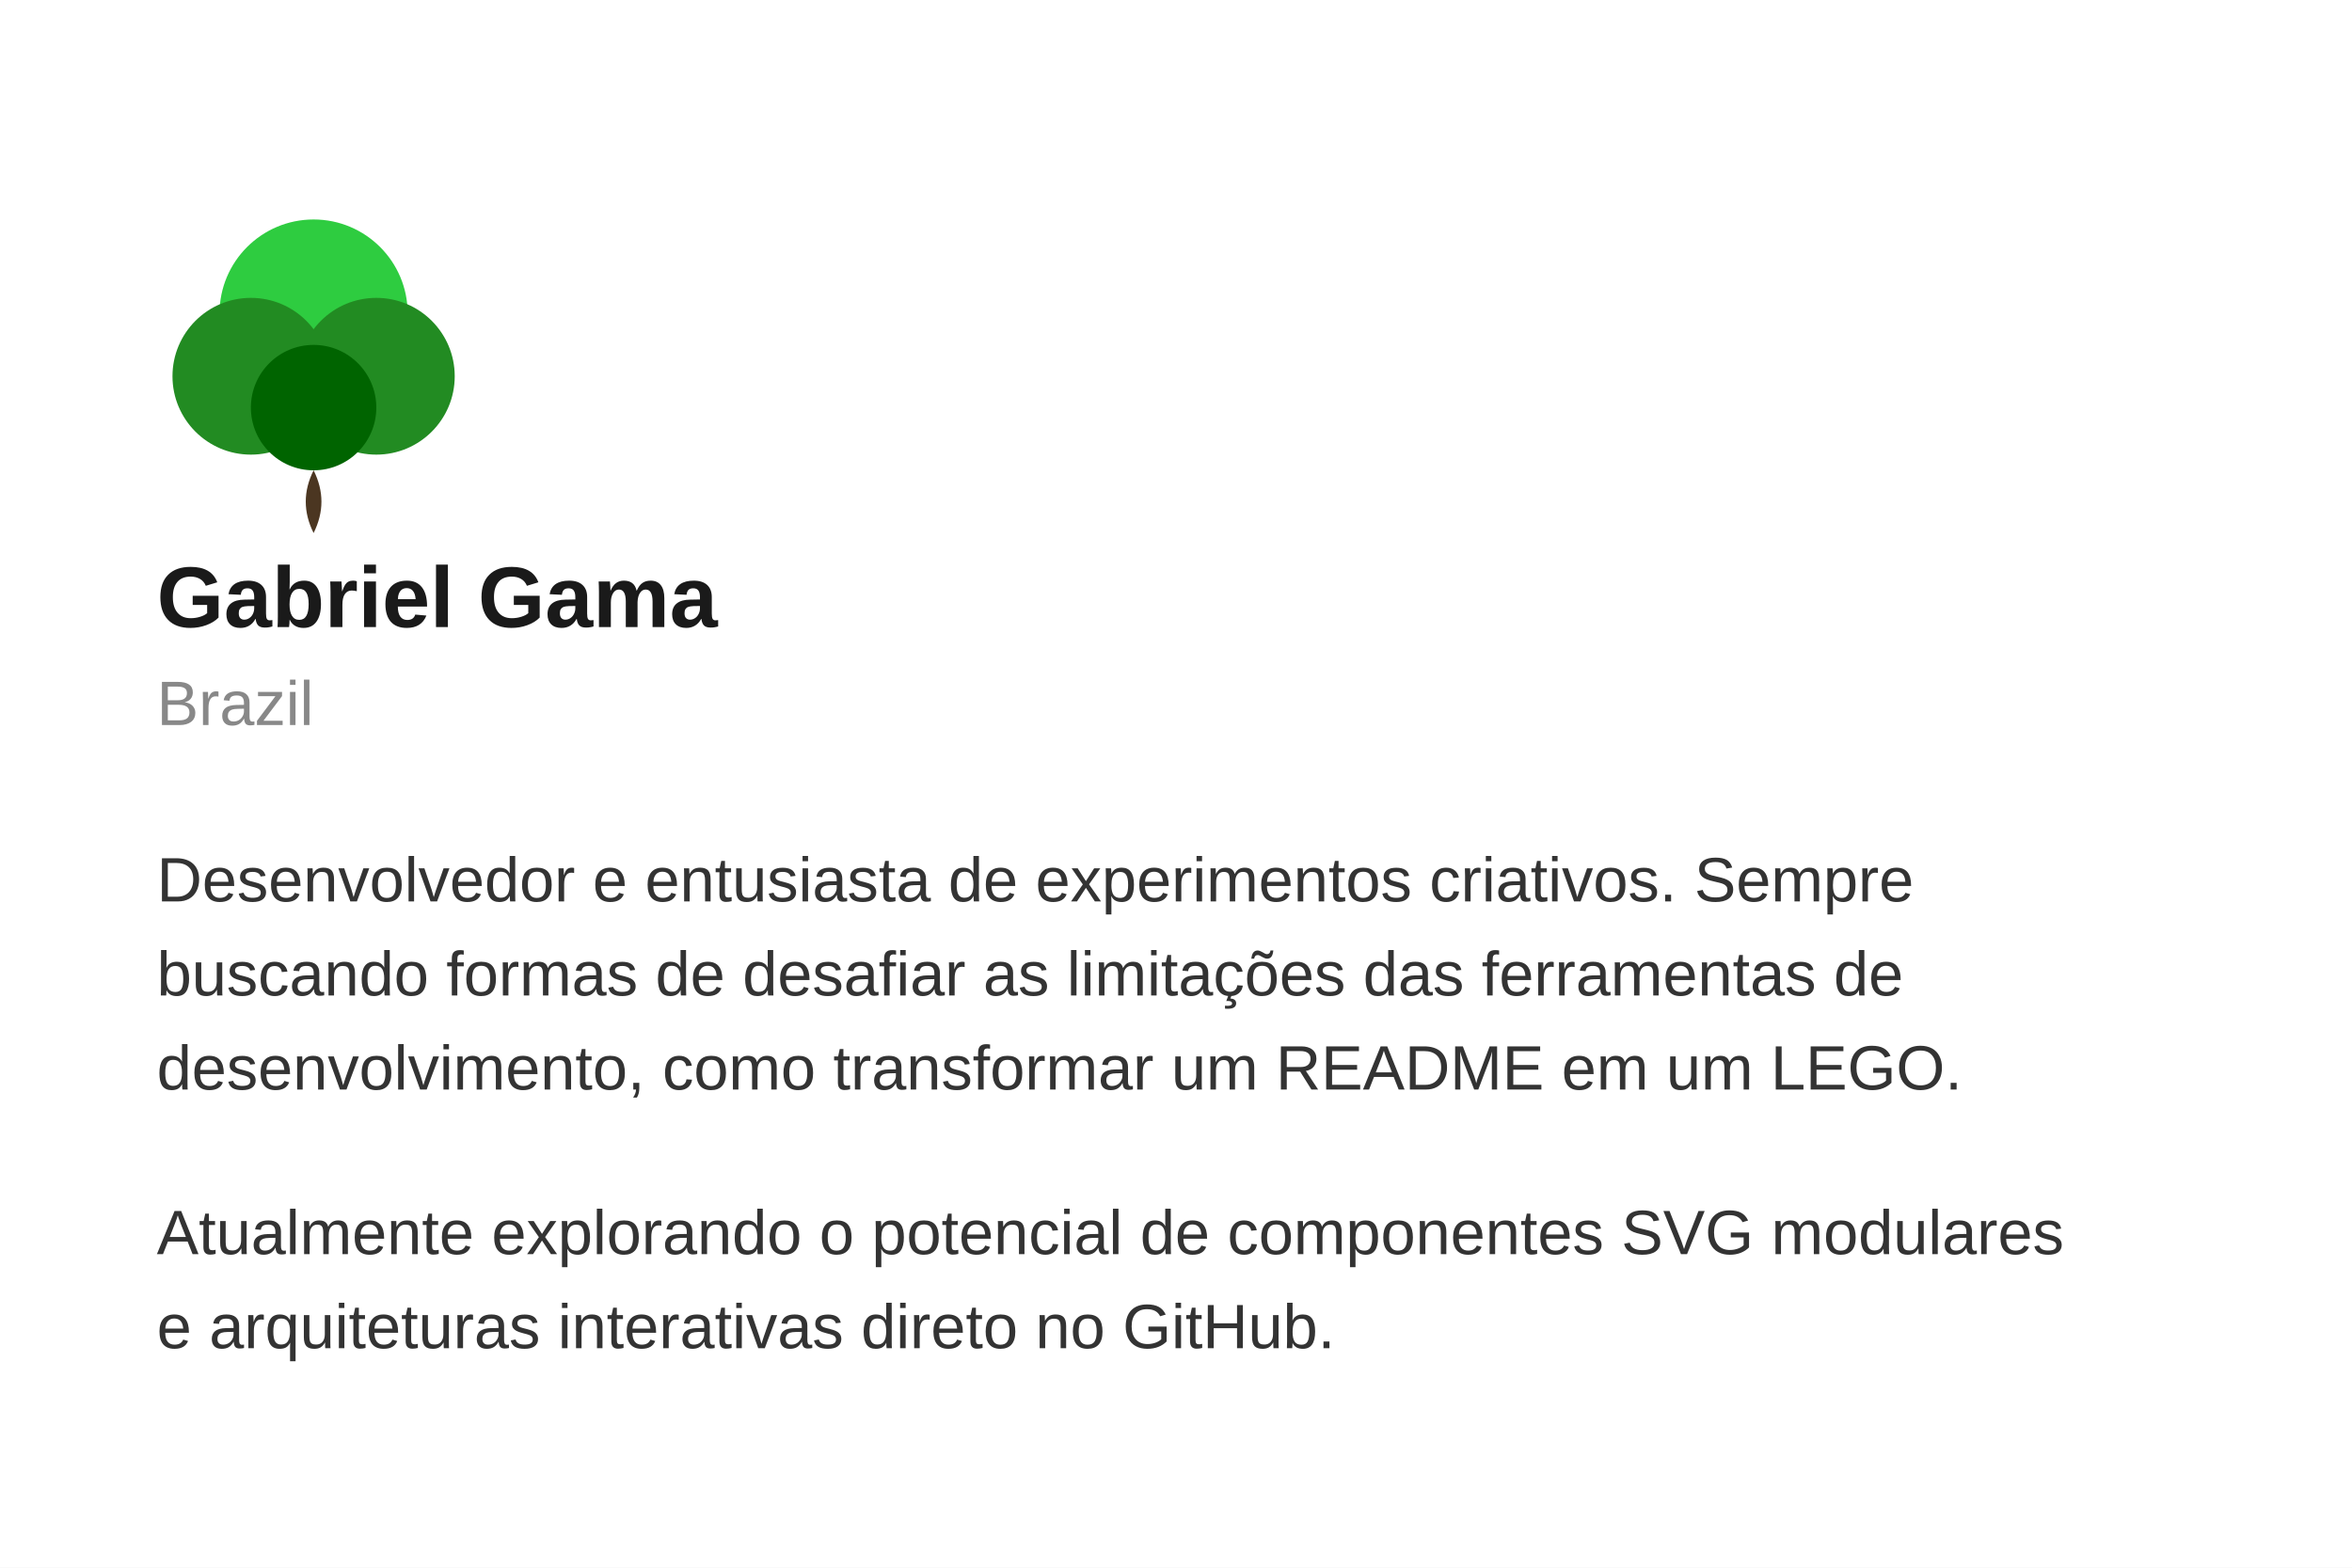
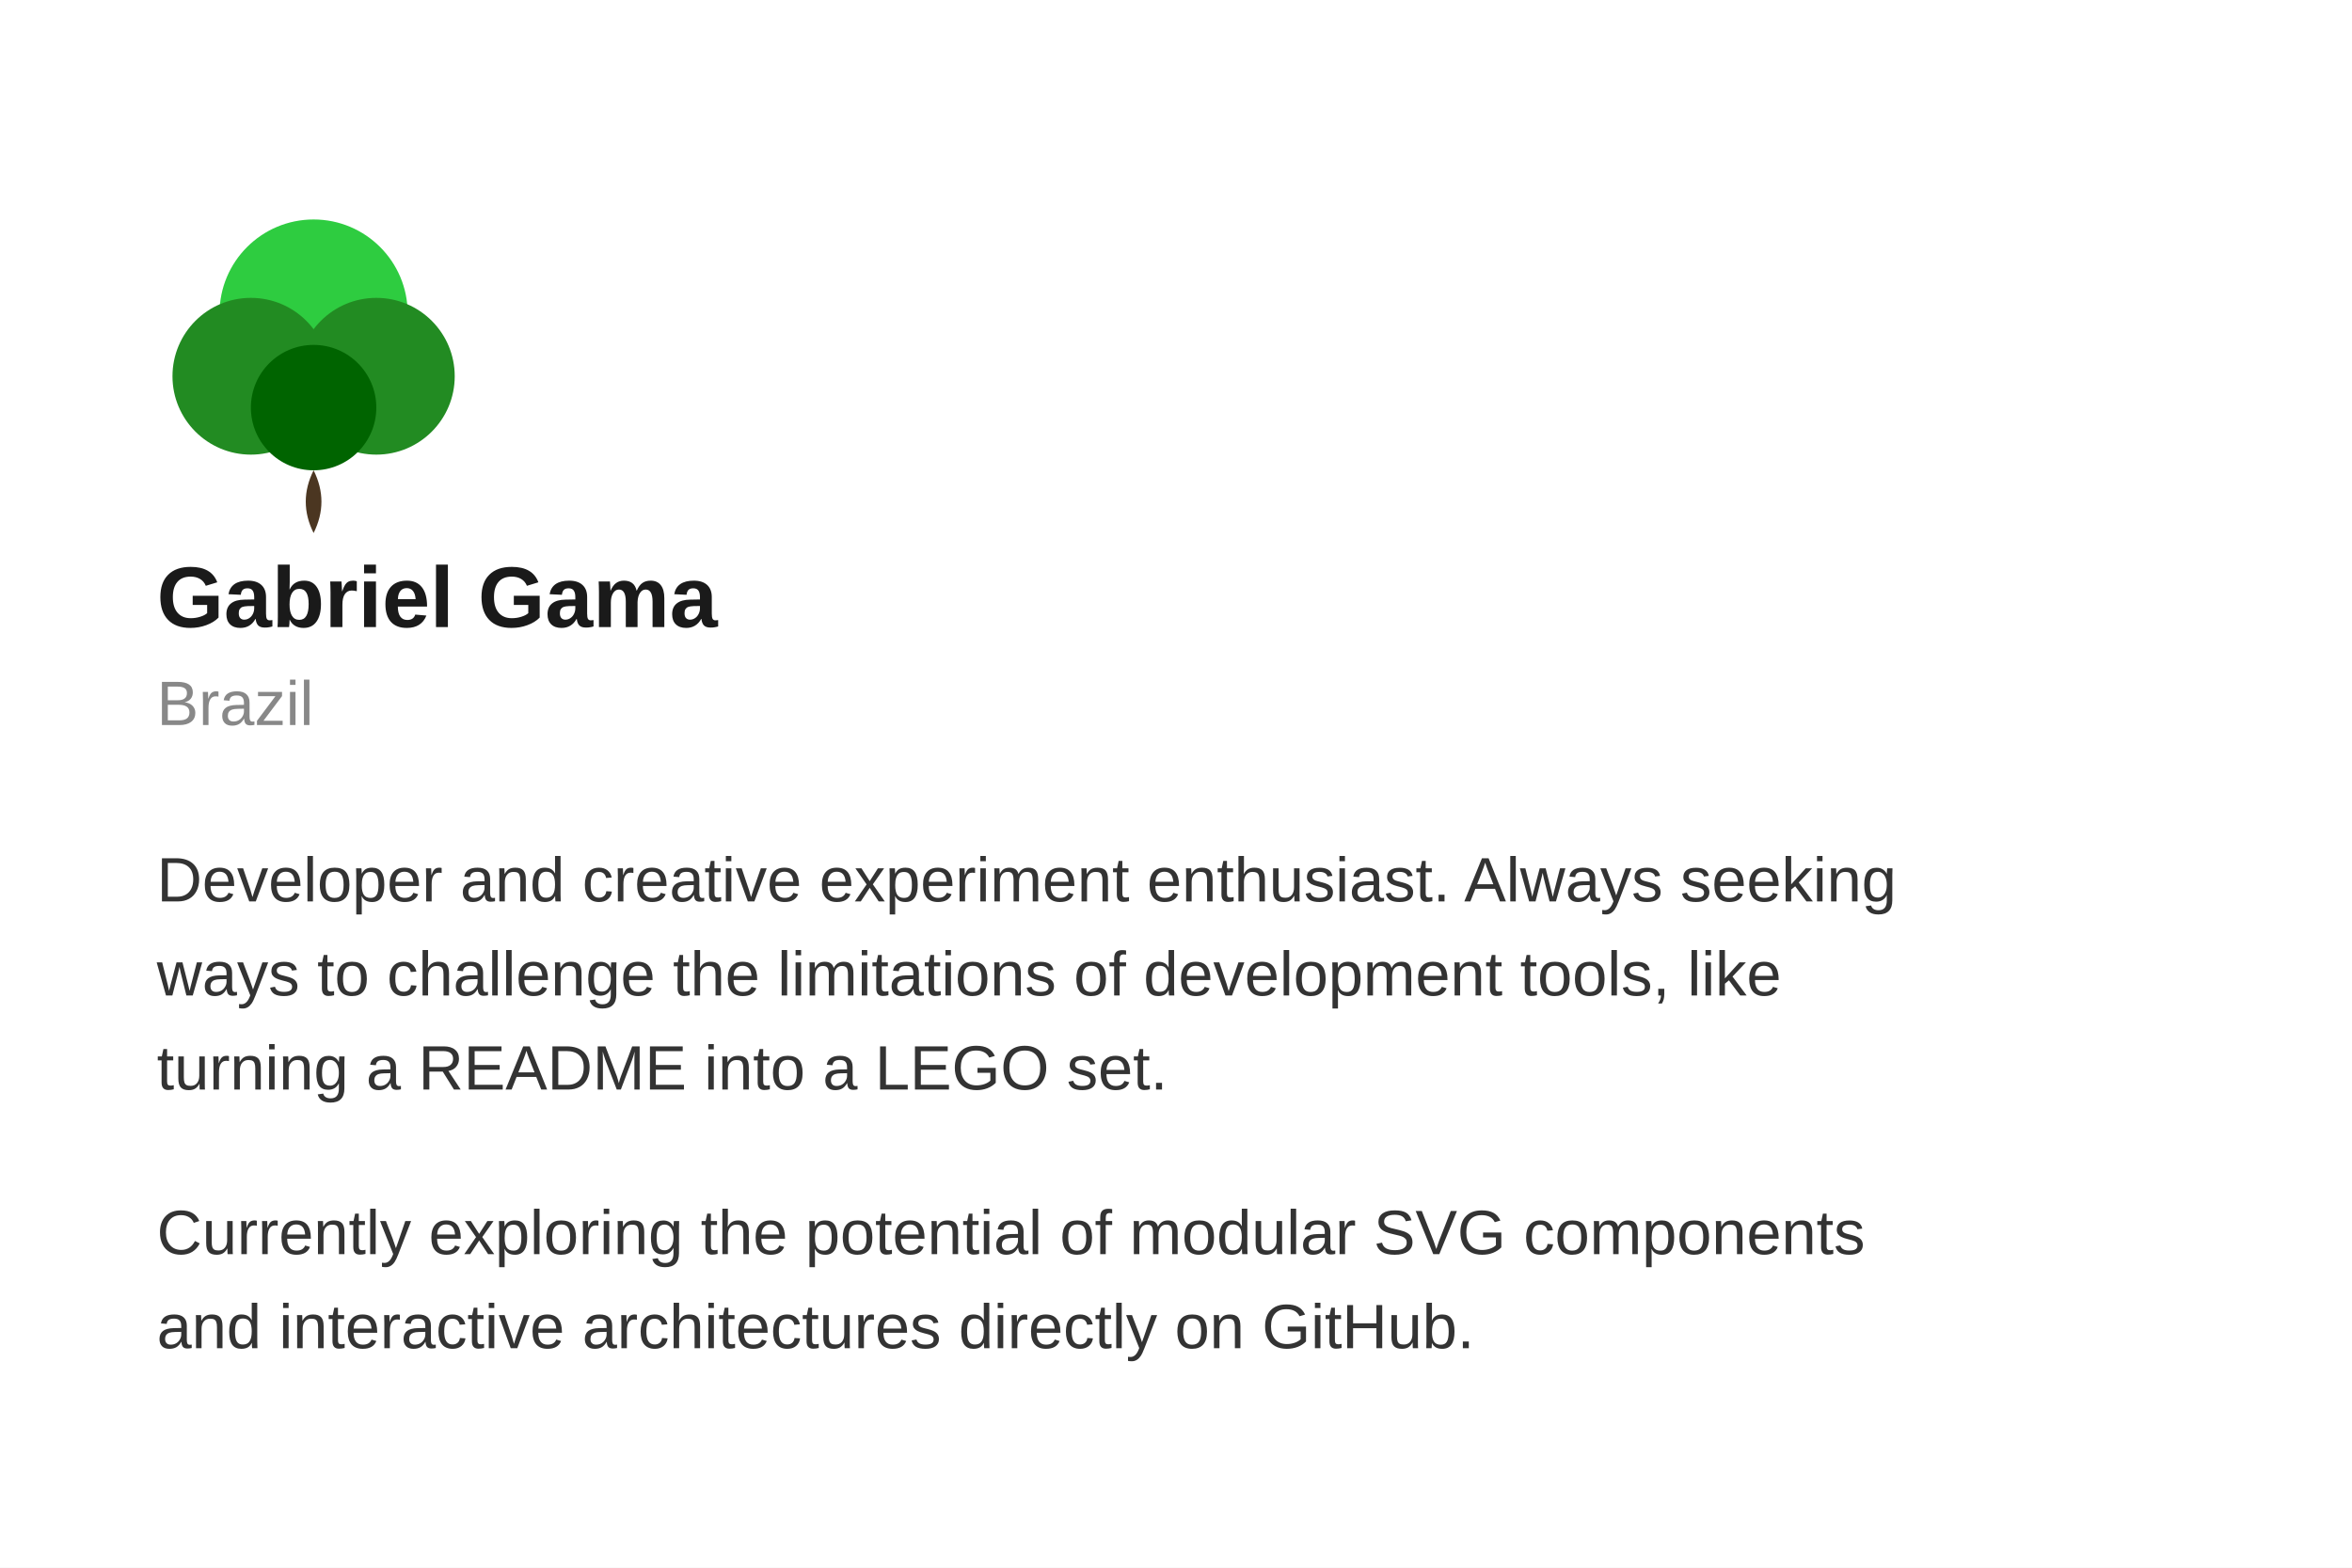
<svg xmlns="http://www.w3.org/2000/svg" width="600" height="400" viewBox="0 0 600 400">
  <rect width="600" height="400" fill="white" />
  <g transform="translate(40, 40) scale(0.8)">
    <path d="M50 100 Q55 110 50 120 Q45 110 50 100" fill="#4B3621" />
    <circle cx="50" cy="50" r="30" fill="#2ECC40" />
    <circle cx="30" cy="70" r="25" fill="#228B22" />
    <circle cx="70" cy="70" r="25" fill="#228B22" />
    <circle cx="50" cy="80" r="20" fill="#006400" />
  </g>
  <text x="40" y="160" font-family="Arial, sans-serif" font-size="22" font-weight="bold" fill="#1A1A1A">Gabriel Gama</text>
  <text x="40" y="185" font-family="Arial, sans-serif" font-size="16" fill="#888888">Brazil</text>
  <text x="40" y="230" font-family="Arial, sans-serif" font-size="16" fill="#333333">
-     <tspan x="40" dy="0">Desenvolvedor e entusiasta de experimentos criativos. Sempre</tspan>
-     <tspan x="40" dy="24">buscando formas de desafiar as limitações das ferramentas de</tspan>
-     <tspan x="40" dy="24">desenvolvimento, como transformar um README em um LEGO.</tspan>
+     <tspan x="40" dy="0">Developer and creative experiment enthusiast. Always seeking</tspan>
+     <tspan x="40" dy="24">ways to challenge the limitations of development tools, like</tspan>
+     <tspan x="40" dy="24">turning a README into a LEGO set.</tspan>
  </text>
  <text x="40" y="320" font-family="Arial, sans-serif" font-size="16" fill="#333333">
-     <tspan x="40" dy="0">Atualmente explorando o potencial de componentes SVG modulares</tspan>
-     <tspan x="40" dy="24">e arquiteturas interativas direto no GitHub.</tspan>
+     <tspan x="40" dy="0">Currently exploring the potential of modular SVG components</tspan>
+     <tspan x="40" dy="24">and interactive architectures directly on GitHub.</tspan>
  </text>
</svg>
